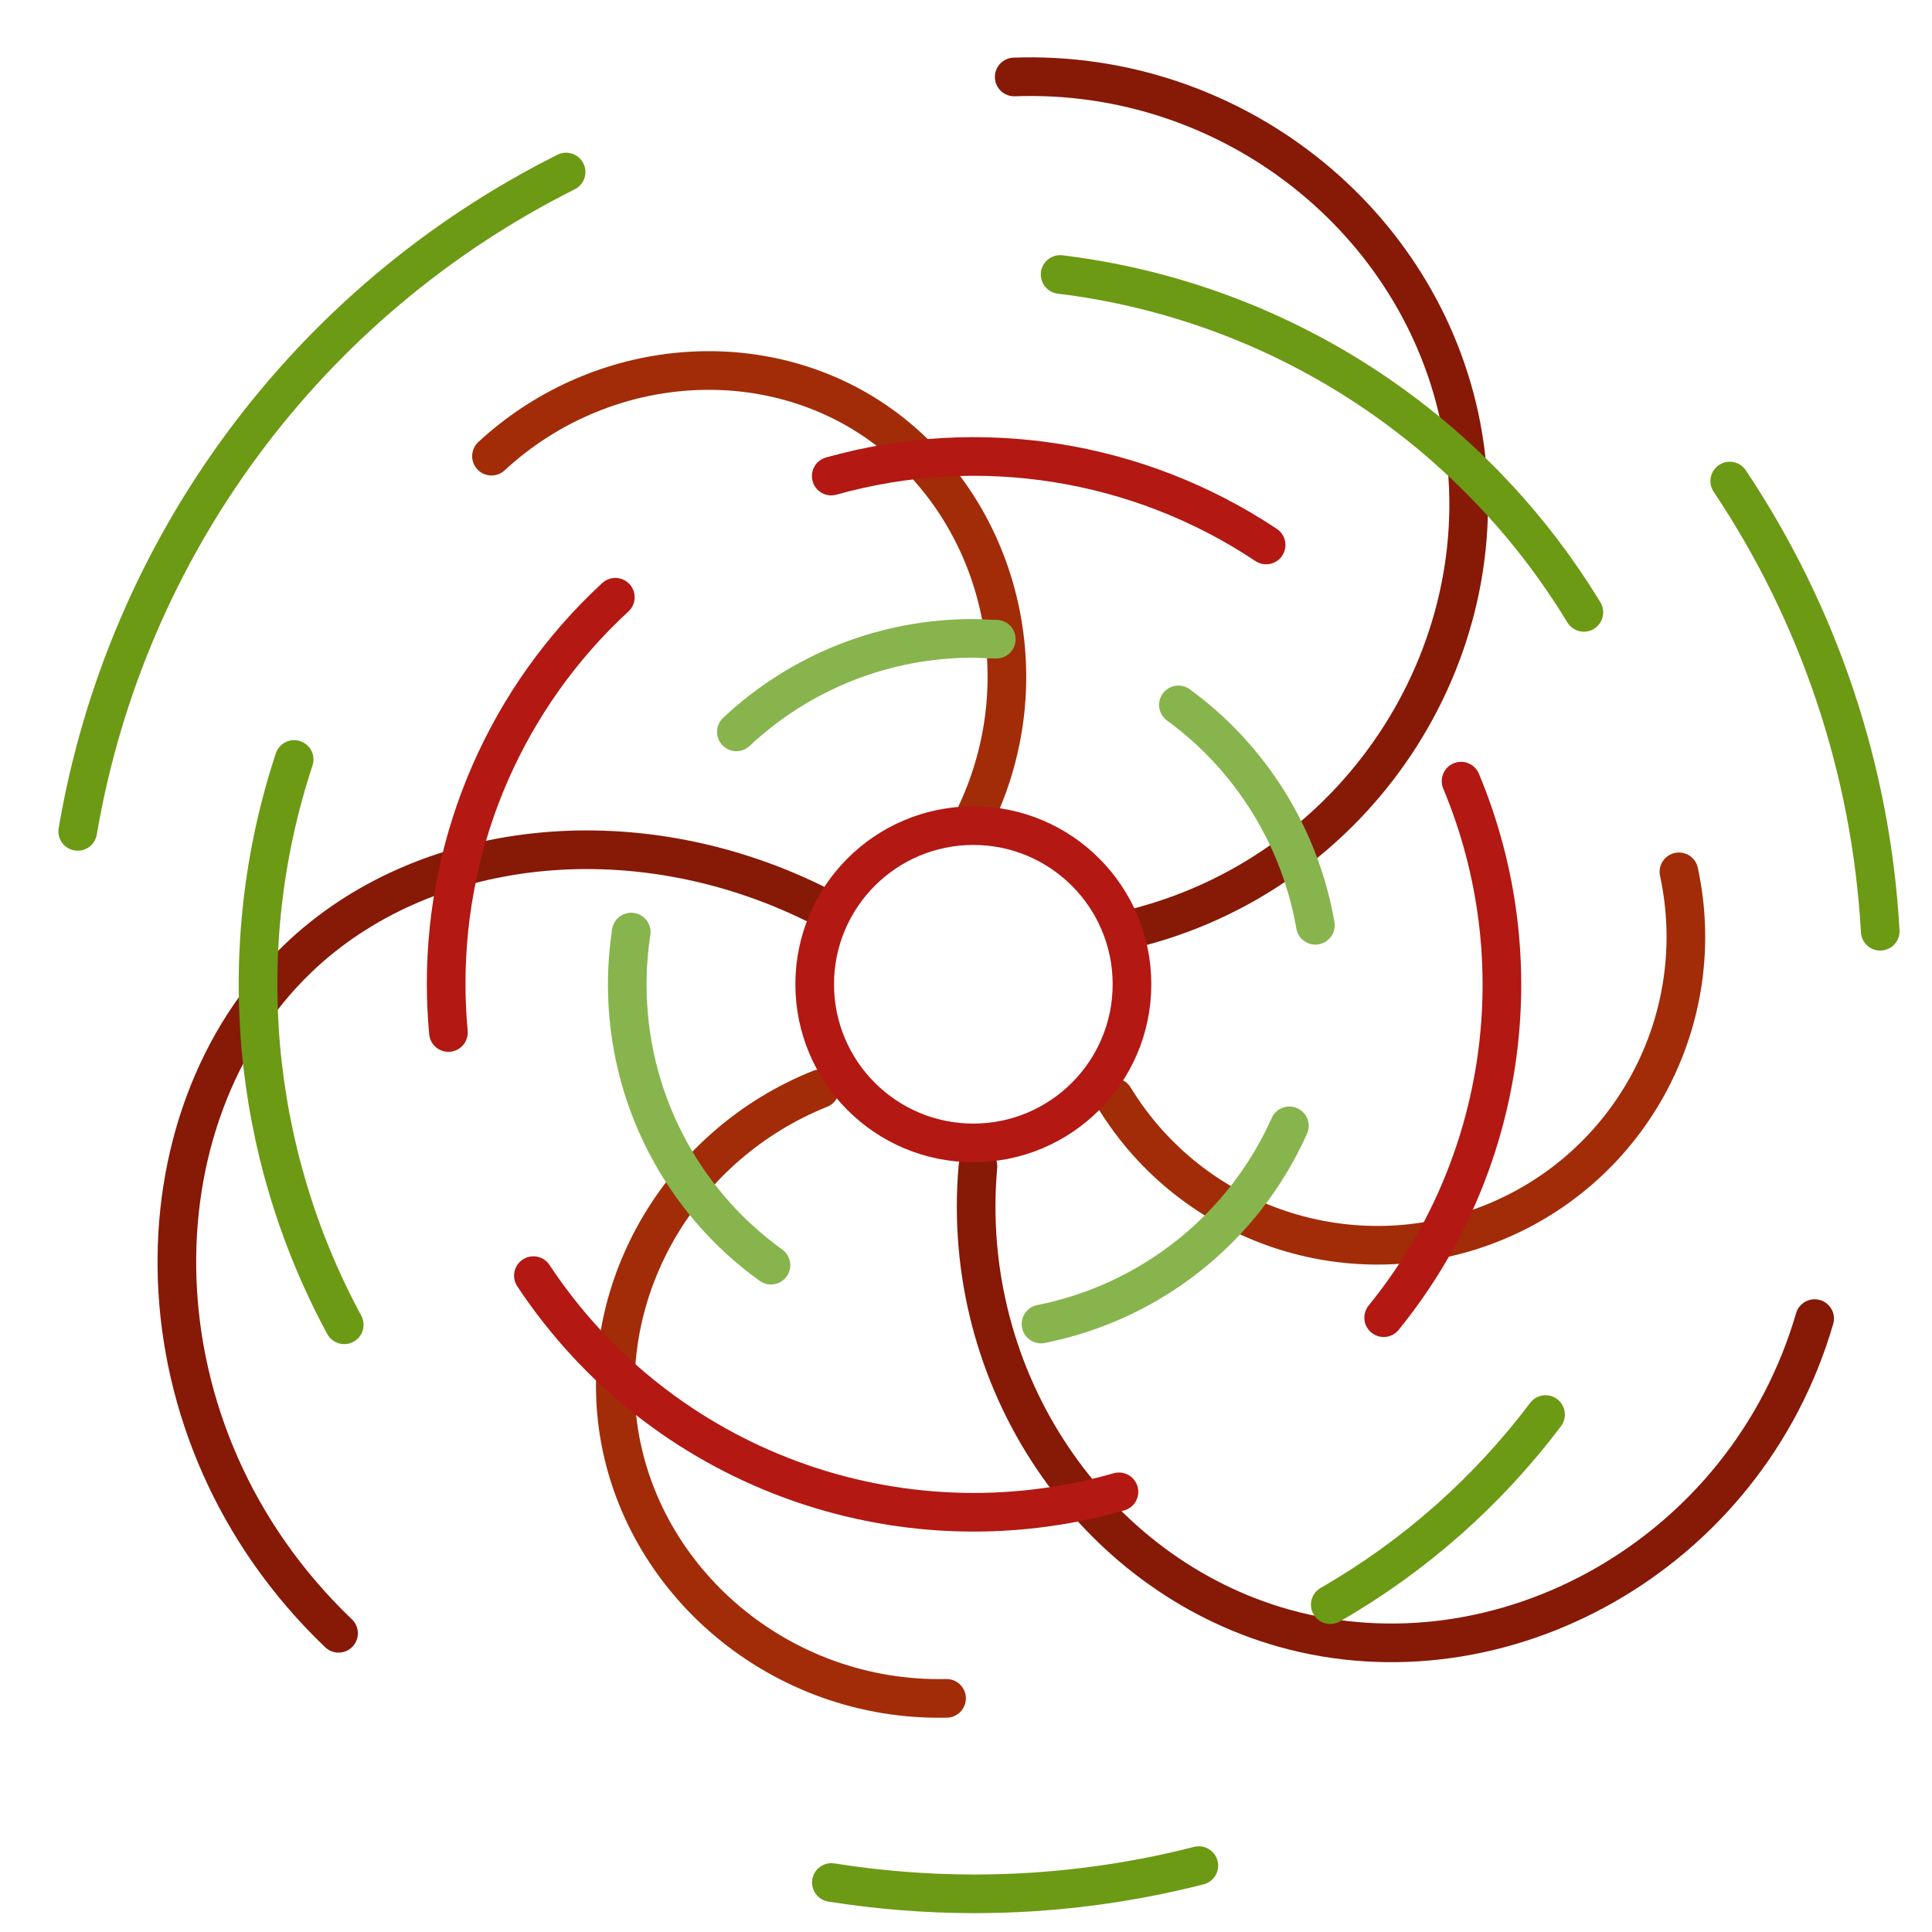
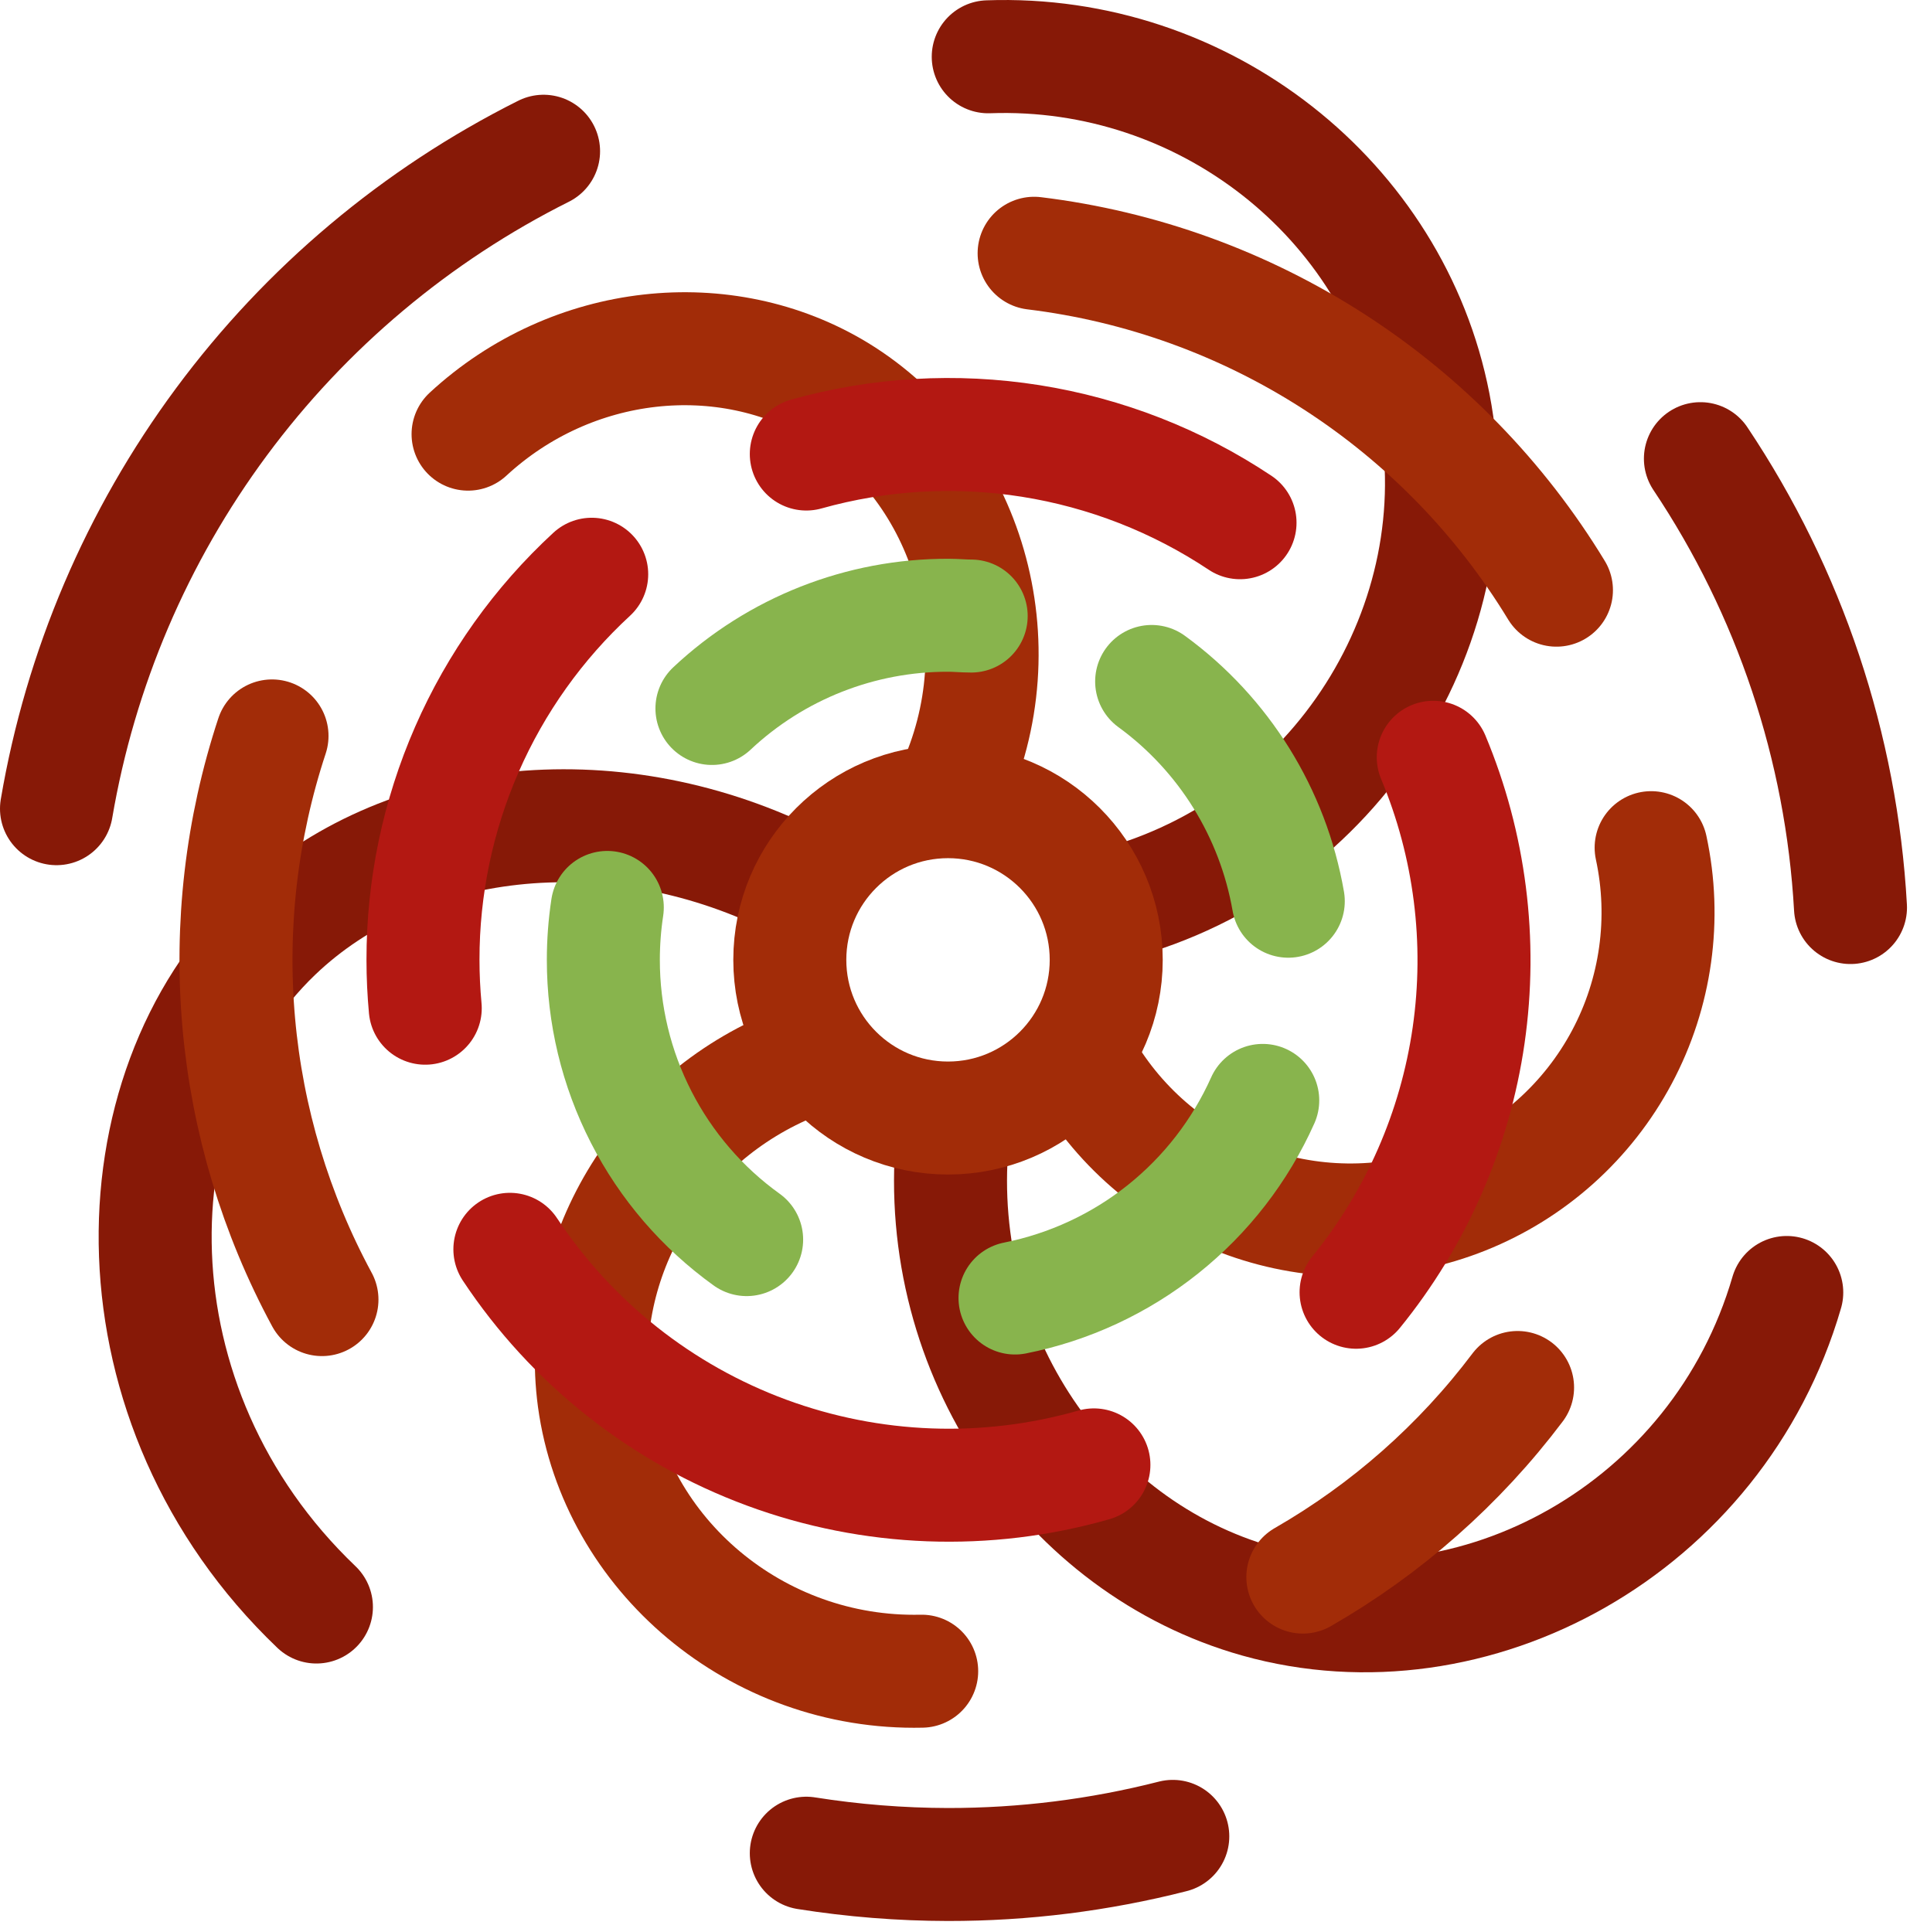
- <svg xmlns="http://www.w3.org/2000/svg" width="2000" height="2000" viewBox="0 0 2000 2000" fill="none">
-   <path d="M586.021 178.084C318.417 312.113 130.664 565.602 80.459 860.653" stroke="#6C9A14" stroke-width="40" stroke-miterlimit="10" stroke-linecap="round" />
-   <path d="M1180.11 959.412C1412.24 897.947 1556.4 666.749 1512.53 440.36C1471.25 228.047 1274.53 71.569 1049.9 79.662" stroke="#871907" stroke-width="40" stroke-miterlimit="10" stroke-linecap="round" />
-   <path d="M1946.4 964.015C1937.07 797.538 1883.28 636.607 1790.62 497.982" stroke="#6C9A14" stroke-width="40" stroke-miterlimit="10" stroke-linecap="round" />
-   <path d="M1878.51 1365C1807.07 1610.51 1553.82 1748.57 1329.08 1685.46C1131.43 1629.86 992.66 1429.05 1012.37 1207.35" stroke="#871907" stroke-width="40" stroke-miterlimit="10" stroke-linecap="round" />
-   <path d="M860.627 1948.76C909.279 1956.48 958.459 1960.4 1007.72 1960.49C1086.41 1960.56 1164.79 1950.75 1241.03 1931.28" stroke="#6C9A14" stroke-width="40" stroke-miterlimit="10" stroke-linecap="round" />
-   <path d="M350.474 1690.78C132.765 1482.8 136.636 1156.59 308.715 991.903C437.745 868.386 654.281 842.932 842.313 934.895" stroke="#871907" stroke-width="40" stroke-miterlimit="10" stroke-linecap="round" />
-   <path d="M304.507 786.197C240.486 980.085 259.243 1191.79 356.354 1371.41" stroke="#6C9A14" stroke-width="40" stroke-miterlimit="10" stroke-linecap="round" />
-   <path d="M508.78 472.235C616.696 372.53 775.403 355.756 893.524 427.661C1027.71 509.771 1082.26 689.24 1010.82 842.082" stroke="#A22C08" stroke-width="40" stroke-miterlimit="10" stroke-linecap="round" />
-   <path d="M1639.61 633.924C1522.02 440.427 1322.21 311.516 1097.45 284.136" stroke="#6C9A14" stroke-width="40" stroke-miterlimit="10" stroke-linecap="round" />
-   <path d="M1153.39 1136.18C1234.56 1269.09 1399.77 1324.05 1544.39 1266.26C1689 1208.46 1770.82 1054.76 1738.02 902.52" stroke="#A22C08" stroke-width="40" stroke-miterlimit="10" stroke-linecap="round" />
-   <path d="M979.883 1758.13C807.921 1762 661.765 1636.84 639.713 1475.91C620.241 1330.45 705.752 1184.65 848.858 1127.17" stroke="#A22C08" stroke-width="40" stroke-miterlimit="10" stroke-linecap="round" />
-   <path d="M1377.09 1661.14C1463.9 1611.24 1539.72 1544.29 1599.96 1464.32" stroke="#6C9A14" stroke-width="40" stroke-miterlimit="10" stroke-linecap="round" />
-   <path d="M1007.6 1183.13C1098.3 1183.13 1171.82 1109.61 1171.82 1018.91C1171.82 928.214 1098.3 854.69 1007.6 854.69C916.904 854.69 843.38 928.214 843.38 1018.91C843.38 1109.61 916.904 1183.13 1007.6 1183.13Z" stroke="#B31812" stroke-width="40" stroke-miterlimit="10" />
-   <path d="M1361.7 957.863C1345.78 866.306 1294.94 784.507 1219.88 729.714" stroke="#88B44D" stroke-width="40" stroke-miterlimit="10" stroke-linecap="round" />
-   <path d="M1077.65 1370.62C1191.54 1347.95 1287.38 1271.48 1334.77 1165.46" stroke="#88B44D" stroke-width="40" stroke-miterlimit="10" stroke-linecap="round" />
-   <path d="M1031.37 661.694C1023.4 661.694 1015.3 660.872 1007.91 660.872C916.684 660.577 828.799 695.202 762.287 757.645" stroke="#88B44D" stroke-width="40" stroke-miterlimit="10" stroke-linecap="round" />
-   <path d="M653.457 964.859C650.727 982.873 649.355 1001.07 649.352 1019.29C649.247 1134.41 704.616 1242.52 798.088 1309.72" stroke="#88B44D" stroke-width="40" stroke-miterlimit="10" stroke-linecap="round" />
-   <path d="M1432.36 1364.05C1559.36 1207.81 1590.15 994.389 1512.48 808.631" stroke="#B31812" stroke-width="40" stroke-miterlimit="10" stroke-linecap="round" />
-   <path d="M552.157 1320.53C683.752 1519.4 929.107 1609.99 1158.36 1544.34" stroke="#B31812" stroke-width="40" stroke-miterlimit="10" stroke-linecap="round" />
-   <path d="M636.993 618.284C525.21 721.377 461.698 866.564 461.864 1018.63C461.864 1035.64 462.685 1052.29 464.21 1068.83" stroke="#B31812" stroke-width="40" stroke-miterlimit="10" stroke-linecap="round" />
-   <path d="M1310.69 564.147C1178.2 475.881 1013.78 449.834 860.491 492.829" stroke="#B31812" stroke-width="40" stroke-miterlimit="10" stroke-linecap="round" />
+ <svg xmlns="http://www.w3.org/2000/svg" width="169" height="171" viewBox="0 0 169 171" fill="none">
+   <path d="M48.1 13.386C36.851 19.02 27.088 27.223 19.6 37.333C12.112 47.442 7.11 59.173 5 71.576" stroke="#871907" stroke-width="10" stroke-miterlimit="10" stroke-linecap="round" />
+   <path d="M98.55 80.026C118.34 74.786 130.63 55.076 126.89 35.776C123.37 17.676 106.6 4.336 87.45 5.026" stroke="#871907" stroke-width="10" stroke-miterlimit="10" stroke-linecap="round" />
+   <path d="M163.75 80.326C162.955 66.133 158.369 52.413 150.47 40.596" stroke="#871907" stroke-width="10" stroke-miterlimit="10" stroke-linecap="round" />
+   <path d="M158.11 114.396C152.02 135.326 130.43 147.096 111.27 141.716C94.42 136.976 82.59 119.856 84.27 100.956" stroke="#871907" stroke-width="10" stroke-miterlimit="10" stroke-linecap="round" />
+   <path d="M71.35 164.026C75.498 164.684 79.69 165.018 83.89 165.026C90.598 165.032 97.281 164.196 103.78 162.536" stroke="#871907" stroke-width="10" stroke-miterlimit="10" stroke-linecap="round" />
+   <path d="M28 142.236C9.44 124.506 9.77 96.696 24.44 82.656C35.44 72.126 53.9 69.956 69.93 77.796" stroke="#871907" stroke-width="10" stroke-miterlimit="10" stroke-linecap="round" />
+   <path d="M24.07 65.136C21.37 73.314 20.369 81.958 21.129 90.537C21.889 99.116 24.394 107.449 28.49 115.026" stroke="#A22C08" stroke-width="10" stroke-miterlimit="10" stroke-linecap="round" />
+   <path d="M41.42 38.426C50.62 29.926 64.15 28.496 74.22 34.626C85.66 41.626 90.31 56.926 84.22 69.956" stroke="#A22C08" stroke-width="10" stroke-miterlimit="10" stroke-linecap="round" />
+   <path d="M137.73 52.236C132.782 44.094 126.052 37.18 118.046 32.015C110.041 26.85 100.968 23.568 91.51 22.416" stroke="#A22C08" stroke-width="10" stroke-miterlimit="10" stroke-linecap="round" />
+   <path d="M96.27 94.946C99.621 100.433 104.807 104.557 110.908 106.587C117.009 108.617 123.632 108.421 129.603 106.035C135.574 103.648 140.507 99.225 143.528 93.549C146.55 87.874 147.464 81.311 146.11 75.026" stroke="#A22C08" stroke-width="10" stroke-miterlimit="10" stroke-linecap="round" />
+   <path d="M81.56 147.916C66.9 148.246 54.44 137.576 52.56 123.856C50.9 111.456 58.19 99.026 70.39 94.126" stroke="#A22C08" stroke-width="10" stroke-miterlimit="10" stroke-linecap="round" />
+   <path d="M115.29 139.586C122.691 135.332 129.154 129.624 134.29 122.806" stroke="#A22C08" stroke-width="10" stroke-miterlimit="10" stroke-linecap="round" />
+   <path d="M83.89 98.956C91.622 98.956 97.89 92.688 97.89 84.956C97.89 77.224 91.622 70.956 83.89 70.956C76.158 70.956 69.89 77.224 69.89 84.956C69.89 92.688 76.158 98.956 83.89 98.956Z" stroke="#A22C08" stroke-width="10" stroke-miterlimit="10" />
+   <path d="M114 79.766C112.643 71.96 108.309 64.987 101.91 60.316" stroke="#88B44D" stroke-width="10" stroke-miterlimit="10" stroke-linecap="round" />
+   <path d="M89.82 114.886C94.605 113.933 99.093 111.848 102.906 108.805C106.72 105.762 109.749 101.85 111.74 97.396" stroke="#88B44D" stroke-width="10" stroke-miterlimit="10" stroke-linecap="round" />
+   <path d="M85.94 54.526C85.26 54.526 84.57 54.456 83.94 54.456C76.162 54.431 68.67 57.382 63 62.706" stroke="#88B44D" stroke-width="10" stroke-miterlimit="10" stroke-linecap="round" />
+   <path d="M53.74 80.316C53.507 81.851 53.39 83.402 53.39 84.956C53.386 89.793 54.533 94.562 56.738 98.868C58.943 103.173 62.142 106.892 66.07 109.716" stroke="#88B44D" stroke-width="10" stroke-miterlimit="10" stroke-linecap="round" />
+   <path d="M120 114.376C125.314 107.839 128.755 99.983 129.958 91.644C131.161 83.306 130.08 74.798 126.83 67.026" stroke="#B31812" stroke-width="10" stroke-miterlimit="10" stroke-linecap="round" />
+   <path d="M45.12 110.576C50.587 118.837 58.544 125.141 67.838 128.572C77.131 132.003 87.276 132.383 96.8 129.656" stroke="#B31812" stroke-width="10" stroke-miterlimit="10" stroke-linecap="round" />
+   <path d="M52.36 50.826C47.646 55.173 43.886 60.45 41.316 66.325C38.746 72.2 37.423 78.544 37.43 84.956C37.43 86.406 37.5 87.826 37.63 89.236" stroke="#B31812" stroke-width="10" stroke-miterlimit="10" stroke-linecap="round" />
+   <path d="M109.73 46.266C104.148 42.547 97.829 40.079 91.205 39.029C84.581 37.98 77.808 38.374 71.35 40.186" stroke="#B31812" stroke-width="10" stroke-miterlimit="10" stroke-linecap="round" />
</svg>
